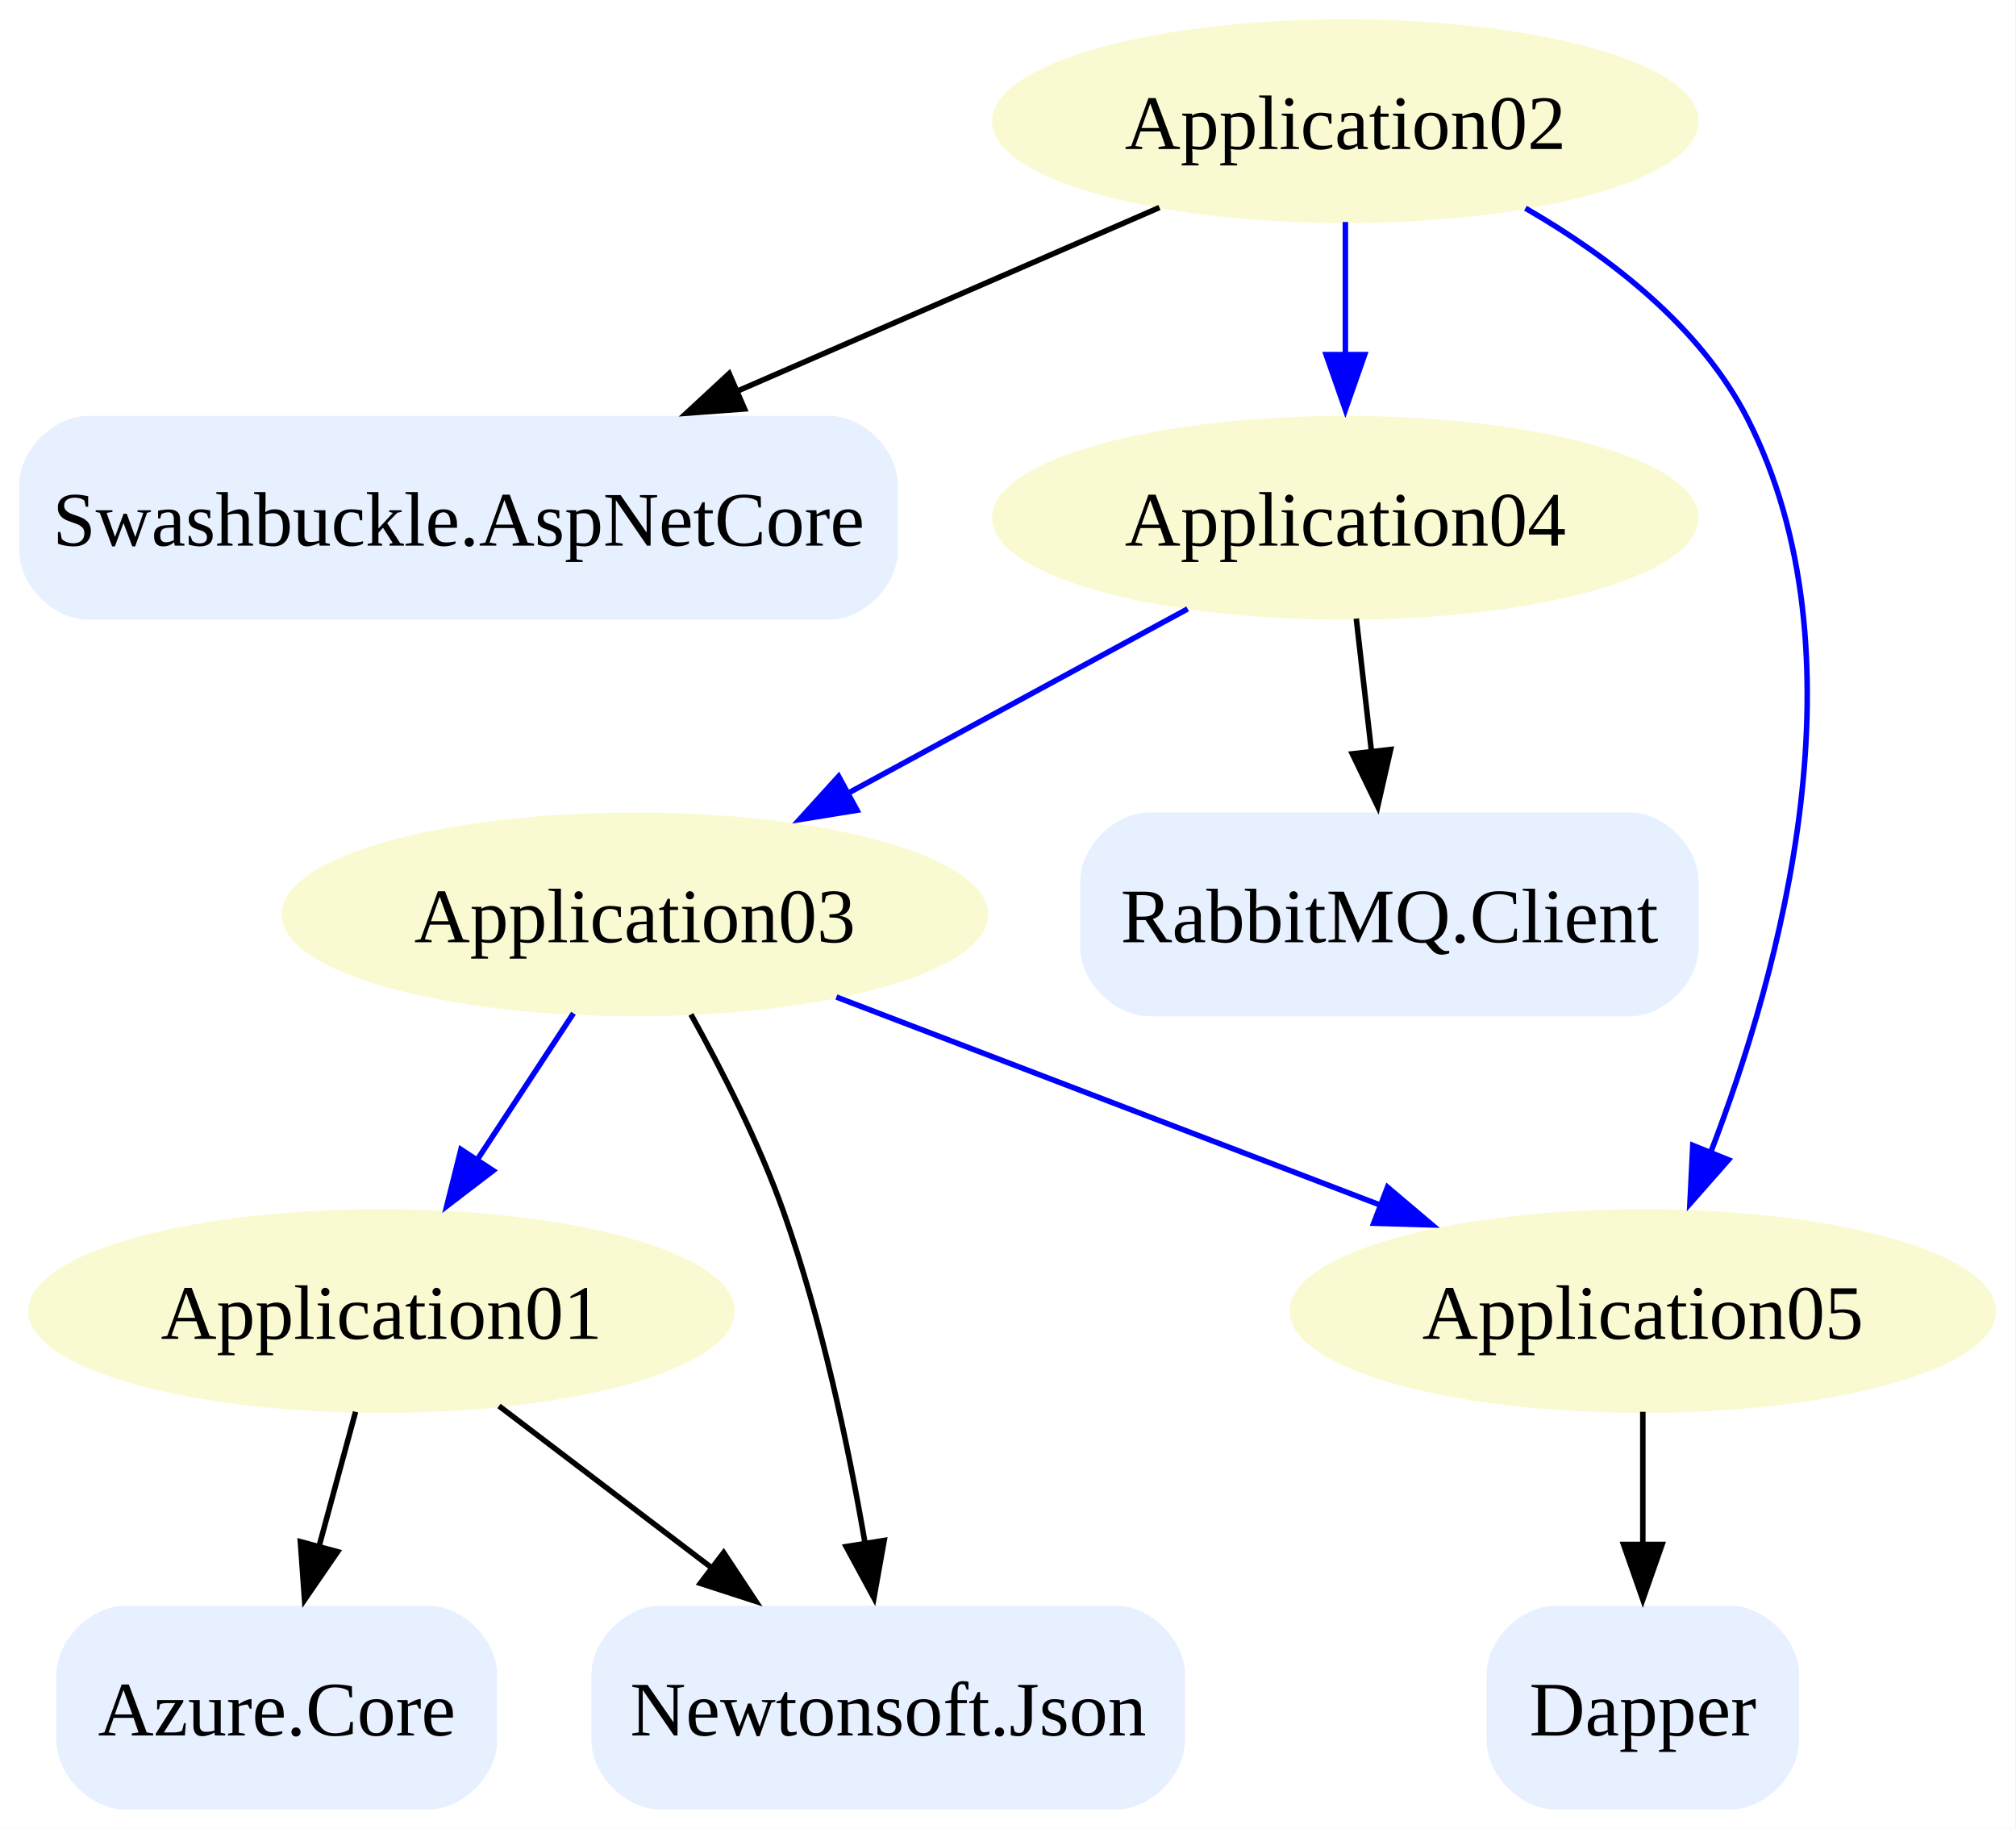
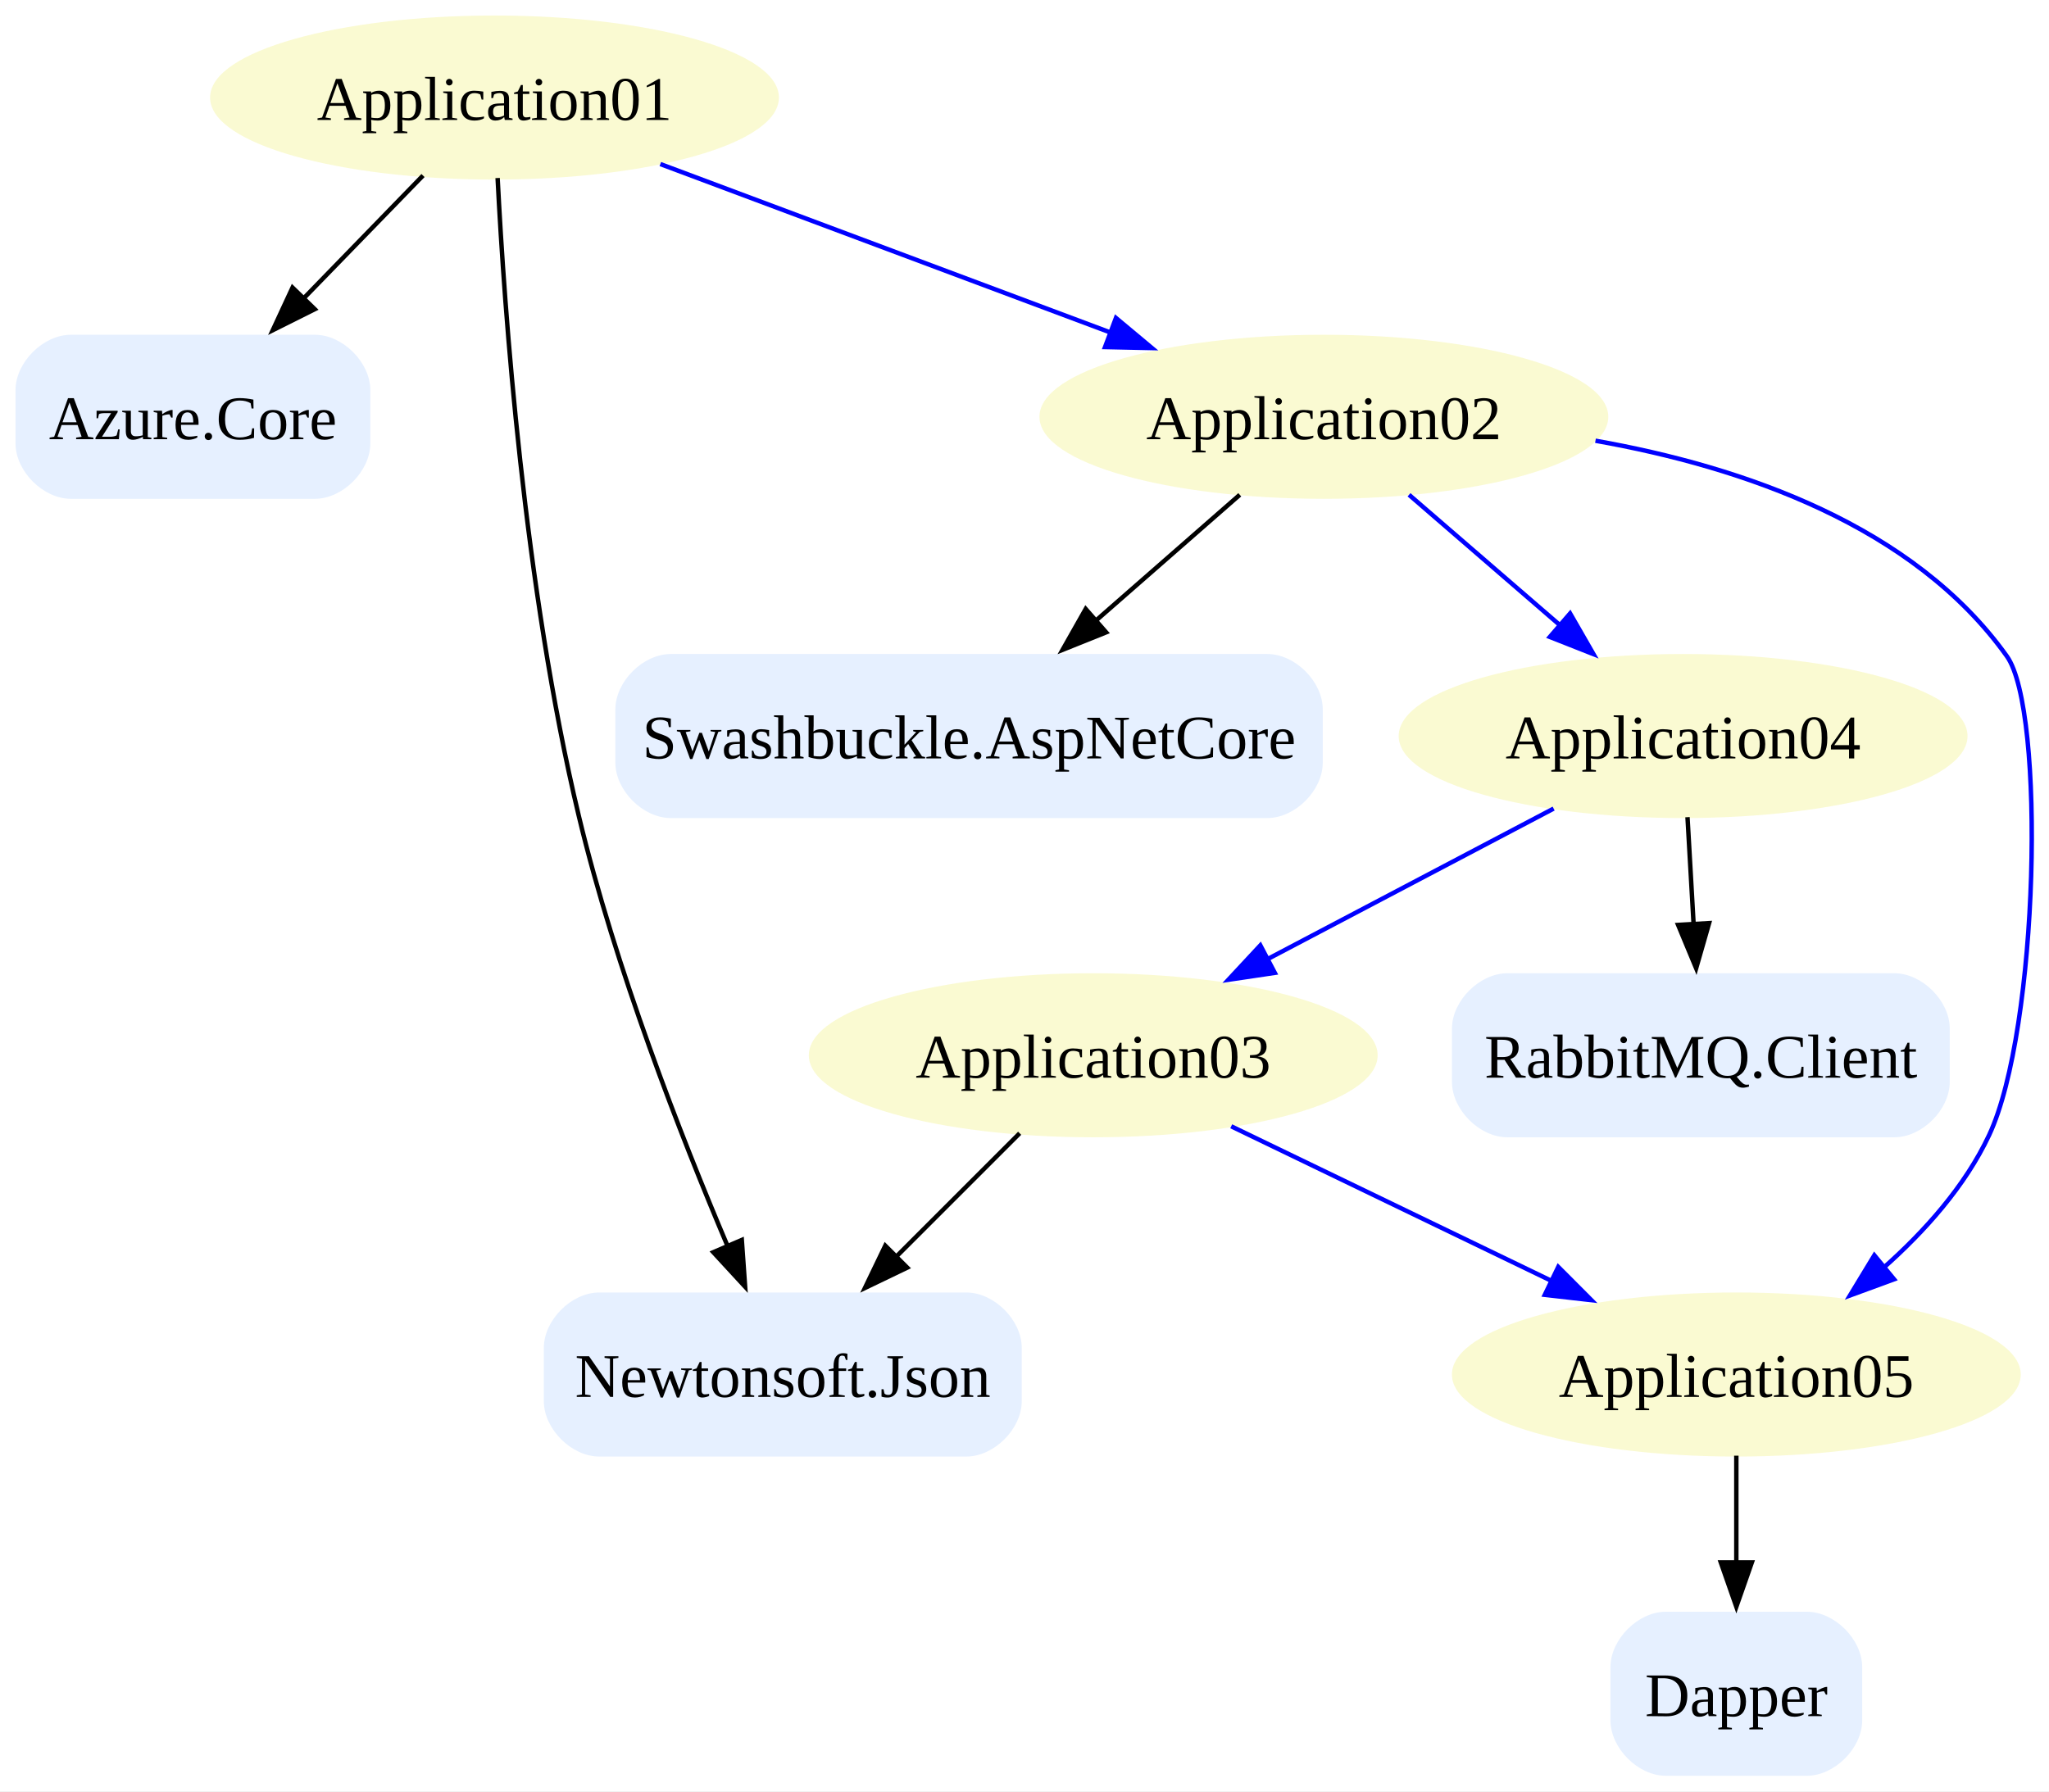
- <svg xmlns="http://www.w3.org/2000/svg" width="366pt" height="332pt" viewBox="0.00 0.00 366.00 332.00">
-   <g id="graph0" class="graph" transform="scale(1 1) rotate(0) translate(4 328)">
-     <polygon fill="white" stroke="none" points="-4,4 -4,-328 361.88,-328 361.88,4 -4,4" />
+ <svg xmlns="http://www.w3.org/2000/svg" width="462pt" height="404pt" viewBox="0.00 0.00 462.00 404.00">
+   <g id="graph0" class="graph" transform="scale(1 1) rotate(0) translate(4 400)">
+     <polygon fill="white" stroke="none" points="-4,4 -4,-400 458.32,-400 458.32,4 -4,4" />
    <g id="node1" class="node">
-       <ellipse fill="lightgoldenrodyellow" stroke="lightgoldenrodyellow" cx="65.25" cy="-90" rx="63.63" ry="18" />
-       <text xml:space="preserve" text-anchor="middle" x="65.25" y="-84.95" font-family="Times New Roman,serif" font-size="14.00">Application01</text>
+       <ellipse fill="lightgoldenrodyellow" stroke="lightgoldenrodyellow" cx="107.5" cy="-378" rx="63.63" ry="18" />
+       <text xml:space="preserve" text-anchor="middle" x="107.5" y="-372.95" font-family="Times New Roman,serif" font-size="14.00">Application01</text>
    </g>
    <g id="node2" class="node">
-       <path fill="#e6f0ff" stroke="#e6f0ff" d="M73.75,-36C73.75,-36 18.75,-36 18.75,-36 12.75,-36 6.75,-30 6.75,-24 6.75,-24 6.75,-12 6.75,-12 6.75,-6 12.75,0 18.75,0 18.75,0 73.75,0 73.75,0 79.75,0 85.75,-6 85.75,-12 85.75,-12 85.75,-24 85.75,-24 85.75,-30 79.75,-36 73.75,-36" />
-       <text xml:space="preserve" text-anchor="middle" x="46.25" y="-12.95" font-family="Times New Roman,serif" font-size="14.00">Azure.Core</text>
+       <path fill="#e6f0ff" stroke="#e6f0ff" d="M67,-324C67,-324 12,-324 12,-324 6,-324 0,-318 0,-312 0,-312 0,-300 0,-300 0,-294 6,-288 12,-288 12,-288 67,-288 67,-288 73,-288 79,-294 79,-300 79,-300 79,-312 79,-312 79,-318 73,-324 67,-324" />
+       <text xml:space="preserve" text-anchor="middle" x="39.5" y="-300.95" font-family="Times New Roman,serif" font-size="14.00">Azure.Core</text>
    </g>
    <g id="edge1" class="edge">
-       <path fill="none" stroke="black" d="M60.55,-71.7C58.53,-64.24 56.11,-55.32 53.84,-46.97" />
-       <polygon fill="black" stroke="black" points="57.29,-46.3 51.29,-37.57 50.53,-48.13 57.29,-46.3" />
+       <path fill="none" stroke="black" d="M91.38,-360.41C83.33,-352.12 73.39,-341.89 64.38,-332.62" />
+       <polygon fill="black" stroke="black" points="66.98,-330.27 57.5,-325.53 61.96,-335.14 66.98,-330.27" />
    </g>
    <g id="node3" class="node">
-       <path fill="#e6f0ff" stroke="#e6f0ff" d="M198.62,-36C198.62,-36 115.88,-36 115.88,-36 109.88,-36 103.88,-30 103.88,-24 103.88,-24 103.88,-12 103.88,-12 103.88,-6 109.88,0 115.88,0 115.88,0 198.62,0 198.62,0 204.62,0 210.62,-6 210.62,-12 210.62,-12 210.62,-24 210.62,-24 210.62,-30 204.62,-36 198.62,-36" />
-       <text xml:space="preserve" text-anchor="middle" x="157.25" y="-12.95" font-family="Times New Roman,serif" font-size="14.00">Newtonsoft.Json</text>
+       <path fill="#e6f0ff" stroke="#e6f0ff" d="M213.88,-108C213.88,-108 131.12,-108 131.12,-108 125.12,-108 119.12,-102 119.12,-96 119.12,-96 119.12,-84 119.12,-84 119.12,-78 125.12,-72 131.12,-72 131.12,-72 213.88,-72 213.88,-72 219.88,-72 225.88,-78 225.88,-84 225.88,-84 225.88,-96 225.88,-96 225.88,-102 219.88,-108 213.88,-108" />
+       <text xml:space="preserve" text-anchor="middle" x="172.5" y="-84.95" font-family="Times New Roman,serif" font-size="14.00">Newtonsoft.Json</text>
    </g>
    <g id="edge2" class="edge">
-       <path fill="none" stroke="black" d="M86.59,-72.76C98.12,-63.99 112.59,-52.98 125.43,-43.21" />
-       <polygon fill="black" stroke="black" points="127.38,-46.13 133.22,-37.29 123.14,-40.56 127.38,-46.13" />
+       <path fill="none" stroke="black" d="M108.2,-359.85C109.71,-330.17 114.18,-267.46 126.5,-216 134.72,-181.68 149.49,-143.85 160.08,-118.9" />
+       <polygon fill="black" stroke="black" points="163.26,-120.35 164.01,-109.79 156.83,-117.58 163.26,-120.35" />
    </g>
    <g id="node4" class="node">
-       <ellipse fill="lightgoldenrodyellow" stroke="lightgoldenrodyellow" cx="240.25" cy="-306" rx="63.63" ry="18" />
-       <text xml:space="preserve" text-anchor="middle" x="240.25" y="-300.95" font-family="Times New Roman,serif" font-size="14.00">Application02</text>
+       <ellipse fill="lightgoldenrodyellow" stroke="lightgoldenrodyellow" cx="294.5" cy="-306" rx="63.63" ry="18" />
+       <text xml:space="preserve" text-anchor="middle" x="294.5" y="-300.95" font-family="Times New Roman,serif" font-size="14.00">Application02</text>
+     </g>
+     <g id="edge3" class="edge">
+       <path fill="none" stroke="blue" d="M144.89,-363C174.07,-352.08 214.81,-336.83 246.41,-325" />
+       <polygon fill="blue" stroke="blue" points="247.62,-328.29 255.75,-321.5 245.16,-321.73 247.62,-328.29" />
    </g>
    <g id="node5" class="node">
-       <path fill="#e6f0ff" stroke="#e6f0ff" d="M146.5,-252C146.5,-252 12,-252 12,-252 6,-252 0,-246 0,-240 0,-240 0,-228 0,-228 0,-222 6,-216 12,-216 12,-216 146.5,-216 146.5,-216 152.5,-216 158.5,-222 158.5,-228 158.5,-228 158.5,-240 158.5,-240 158.5,-246 152.5,-252 146.5,-252" />
-       <text xml:space="preserve" text-anchor="middle" x="79.25" y="-228.95" font-family="Times New Roman,serif" font-size="14.00">Swashbuckle.AspNetCore</text>
+       <path fill="#e6f0ff" stroke="#e6f0ff" d="M281.75,-252C281.75,-252 147.25,-252 147.25,-252 141.25,-252 135.25,-246 135.25,-240 135.25,-240 135.25,-228 135.25,-228 135.25,-222 141.25,-216 147.25,-216 147.25,-216 281.75,-216 281.75,-216 287.75,-216 293.75,-222 293.75,-228 293.75,-228 293.75,-240 293.75,-240 293.75,-246 287.75,-252 281.75,-252" />
+       <text xml:space="preserve" text-anchor="middle" x="214.5" y="-228.95" font-family="Times New Roman,serif" font-size="14.00">Swashbuckle.AspNetCore</text>
    </g>
-     <g id="edge3" class="edge">
-       <path fill="none" stroke="black" d="M206.5,-290.33C184.23,-280.64 154.66,-267.79 129.63,-256.9" />
-       <polygon fill="black" stroke="black" points="131.17,-253.76 120.6,-252.98 128.38,-260.18 131.17,-253.76" />
+     <g id="edge4" class="edge">
+       <path fill="none" stroke="black" d="M275.54,-288.41C265.77,-279.86 253.66,-269.26 242.8,-259.77" />
+       <polygon fill="black" stroke="black" points="245.41,-257.39 235.58,-253.44 240.8,-262.66 245.41,-257.39" />
    </g>
    <g id="node6" class="node">
-       <ellipse fill="lightgoldenrodyellow" stroke="lightgoldenrodyellow" cx="240.25" cy="-234" rx="63.63" ry="18" />
-       <text xml:space="preserve" text-anchor="middle" x="240.25" y="-228.95" font-family="Times New Roman,serif" font-size="14.00">Application04</text>
+       <ellipse fill="lightgoldenrodyellow" stroke="lightgoldenrodyellow" cx="375.5" cy="-234" rx="63.63" ry="18" />
+       <text xml:space="preserve" text-anchor="middle" x="375.5" y="-228.95" font-family="Times New Roman,serif" font-size="14.00">Application04</text>
    </g>
-     <g id="edge4" class="edge">
-       <path fill="none" stroke="blue" d="M240.25,-287.7C240.25,-280.41 240.25,-271.73 240.25,-263.54" />
-       <polygon fill="blue" stroke="blue" points="243.75,-263.62 240.25,-253.62 236.75,-263.62 243.75,-263.62" />
+     <g id="edge5" class="edge">
+       <path fill="none" stroke="blue" d="M313.7,-288.41C323.88,-279.61 336.59,-268.63 347.82,-258.92" />
+       <polygon fill="blue" stroke="blue" points="350.02,-261.65 355.3,-252.46 345.44,-256.35 350.02,-261.65" />
    </g>
    <g id="node7" class="node">
-       <ellipse fill="lightgoldenrodyellow" stroke="lightgoldenrodyellow" cx="294.25" cy="-90" rx="63.63" ry="18" />
-       <text xml:space="preserve" text-anchor="middle" x="294.25" y="-84.95" font-family="Times New Roman,serif" font-size="14.00">Application05</text>
+       <ellipse fill="lightgoldenrodyellow" stroke="lightgoldenrodyellow" cx="387.5" cy="-90" rx="63.63" ry="18" />
+       <text xml:space="preserve" text-anchor="middle" x="387.5" y="-84.95" font-family="Times New Roman,serif" font-size="14.00">Application05</text>
    </g>
-     <g id="edge5" class="edge">
-       <path fill="none" stroke="blue" d="M272.94,-290.2C288.14,-281.44 304.71,-268.74 313.25,-252 335.07,-209.2 319.34,-151.89 306.44,-118.45" />
-       <polygon fill="blue" stroke="blue" points="309.8,-117.44 302.8,-109.49 303.32,-120.07 309.8,-117.44" />
+     <g id="edge6" class="edge">
+       <path fill="none" stroke="blue" d="M355.74,-300.6C388.98,-294.71 427.48,-281.46 448.5,-252 457.21,-239.79 455.72,-167.92 444.5,-144 439.1,-132.48 429.95,-122.26 420.56,-113.95" />
+       <polygon fill="blue" stroke="blue" points="423.07,-111.48 413.12,-107.83 418.62,-116.89 423.07,-111.48" />
    </g>
    <g id="node8" class="node">
-       <ellipse fill="lightgoldenrodyellow" stroke="lightgoldenrodyellow" cx="111.25" cy="-162" rx="63.63" ry="18" />
-       <text xml:space="preserve" text-anchor="middle" x="111.25" y="-156.95" font-family="Times New Roman,serif" font-size="14.00">Application03</text>
+       <ellipse fill="lightgoldenrodyellow" stroke="lightgoldenrodyellow" cx="242.5" cy="-162" rx="63.63" ry="18" />
+       <text xml:space="preserve" text-anchor="middle" x="242.5" y="-156.95" font-family="Times New Roman,serif" font-size="14.00">Application03</text>
    </g>
    <g id="edge10" class="edge">
-       <path fill="none" stroke="blue" d="M211.62,-217.46C193.42,-207.59 169.62,-194.67 149.77,-183.9" />
-       <polygon fill="blue" stroke="blue" points="151.59,-180.91 141.13,-179.21 148.25,-187.06 151.59,-180.91" />
+       <path fill="none" stroke="blue" d="M346.31,-217.64C327.34,-207.65 302.38,-194.52 281.69,-183.63" />
+       <polygon fill="blue" stroke="blue" points="283.44,-180.59 272.96,-179.03 280.18,-186.79 283.44,-180.59" />
    </g>
    <g id="node9" class="node">
-       <path fill="#e6f0ff" stroke="#e6f0ff" d="M291.88,-180C291.88,-180 204.62,-180 204.62,-180 198.62,-180 192.62,-174 192.62,-168 192.62,-168 192.62,-156 192.62,-156 192.62,-150 198.62,-144 204.62,-144 204.62,-144 291.88,-144 291.88,-144 297.88,-144 303.88,-150 303.88,-156 303.88,-156 303.88,-168 303.88,-168 303.88,-174 297.88,-180 291.88,-180" />
-       <text xml:space="preserve" text-anchor="middle" x="248.25" y="-156.95" font-family="Times New Roman,serif" font-size="14.00">RabbitMQ.Client</text>
+       <path fill="#e6f0ff" stroke="#e6f0ff" d="M423.12,-180C423.12,-180 335.88,-180 335.88,-180 329.88,-180 323.88,-174 323.88,-168 323.88,-168 323.88,-156 323.88,-156 323.88,-150 329.88,-144 335.88,-144 335.88,-144 423.12,-144 423.12,-144 429.12,-144 435.12,-150 435.12,-156 435.12,-156 435.12,-168 435.12,-168 435.12,-174 429.12,-180 423.12,-180" />
+       <text xml:space="preserve" text-anchor="middle" x="379.5" y="-156.95" font-family="Times New Roman,serif" font-size="14.00">RabbitMQ.Client</text>
    </g>
    <g id="edge9" class="edge">
-       <path fill="none" stroke="black" d="M242.23,-215.7C243.06,-208.41 244.05,-199.73 244.99,-191.54" />
-       <polygon fill="black" stroke="black" points="248.47,-191.94 246.12,-181.61 241.51,-191.15 248.47,-191.94" />
+       <path fill="none" stroke="black" d="M376.49,-215.7C376.91,-208.41 377.4,-199.73 377.87,-191.54" />
+       <polygon fill="black" stroke="black" points="381.36,-191.8 378.44,-181.62 374.37,-191.4 381.36,-191.8" />
    </g>
    <g id="node10" class="node">
-       <path fill="#e6f0ff" stroke="#e6f0ff" d="M310.12,-36C310.12,-36 278.38,-36 278.38,-36 272.38,-36 266.38,-30 266.38,-24 266.38,-24 266.38,-12 266.38,-12 266.38,-6 272.38,0 278.38,0 278.38,0 310.12,0 310.12,0 316.12,0 322.12,-6 322.12,-12 322.12,-12 322.12,-24 322.12,-24 322.12,-30 316.12,-36 310.12,-36" />
-       <text xml:space="preserve" text-anchor="middle" x="294.25" y="-12.95" font-family="Times New Roman,serif" font-size="14.00">Dapper</text>
+       <path fill="#e6f0ff" stroke="#e6f0ff" d="M403.38,-36C403.38,-36 371.62,-36 371.62,-36 365.62,-36 359.62,-30 359.62,-24 359.62,-24 359.62,-12 359.62,-12 359.62,-6 365.62,0 371.62,0 371.62,0 403.38,0 403.38,0 409.38,0 415.38,-6 415.38,-12 415.38,-12 415.38,-24 415.38,-24 415.38,-30 409.38,-36 403.38,-36" />
+       <text xml:space="preserve" text-anchor="middle" x="387.5" y="-12.95" font-family="Times New Roman,serif" font-size="14.00">Dapper</text>
    </g>
    <g id="edge11" class="edge">
-       <path fill="none" stroke="black" d="M294.25,-71.7C294.25,-64.41 294.25,-55.73 294.25,-47.54" />
-       <polygon fill="black" stroke="black" points="297.75,-47.62 294.25,-37.62 290.75,-47.62 297.75,-47.62" />
+       <path fill="none" stroke="black" d="M387.5,-71.7C387.5,-64.41 387.5,-55.73 387.5,-47.54" />
+       <polygon fill="black" stroke="black" points="391,-47.62 387.5,-37.62 384,-47.62 391,-47.62" />
    </g>
    <g id="edge7" class="edge">
-       <path fill="none" stroke="blue" d="M100.11,-144.05C94.86,-136.06 88.47,-126.33 82.6,-117.4" />
-       <polygon fill="blue" stroke="blue" points="85.53,-115.49 77.11,-109.05 79.68,-119.33 85.53,-115.49" />
-     </g>
-     <g id="edge6" class="edge">
-       <path fill="none" stroke="black" d="M121.44,-143.84C127.08,-133.71 133.83,-120.46 138.25,-108 145.2,-88.4 150.03,-65.43 153.07,-47.73" />
-       <polygon fill="black" stroke="black" points="156.52,-48.35 154.66,-37.92 149.61,-47.23 156.52,-48.35" />
+       <path fill="none" stroke="black" d="M225.91,-144.41C217.53,-136.03 207.18,-125.68 197.83,-116.33" />
+       <polygon fill="black" stroke="black" points="200.56,-114.11 191.02,-109.52 195.61,-119.06 200.56,-114.11" />
    </g>
    <g id="edge8" class="edge">
-       <path fill="none" stroke="blue" d="M147.84,-147C176.3,-136.12 216,-120.93 246.88,-109.12" />
-       <polygon fill="blue" stroke="blue" points="247.9,-112.48 255.99,-105.63 245.4,-105.94 247.9,-112.48" />
+       <path fill="none" stroke="blue" d="M273.61,-145.98C294.75,-135.78 322.96,-122.16 346.01,-111.03" />
+       <polygon fill="blue" stroke="blue" points="347.35,-114.27 354.83,-106.77 344.31,-107.97 347.35,-114.27" />
    </g>
  </g>
</svg>
